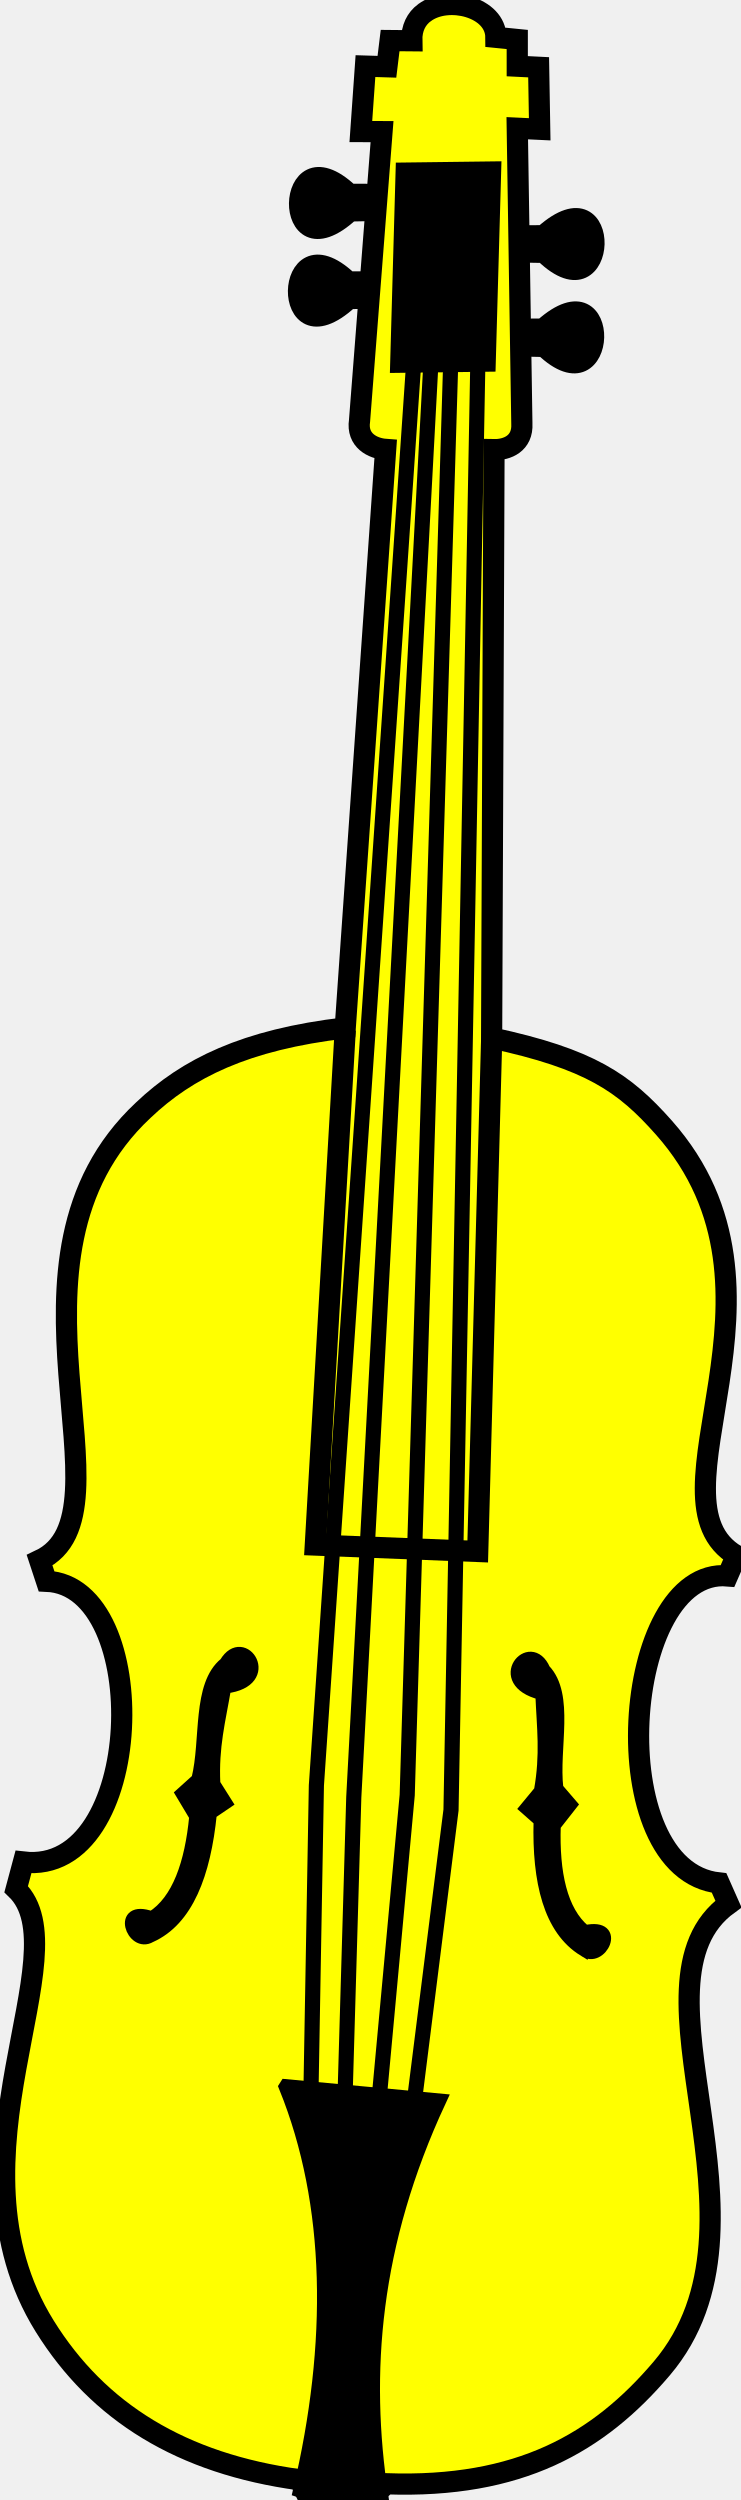
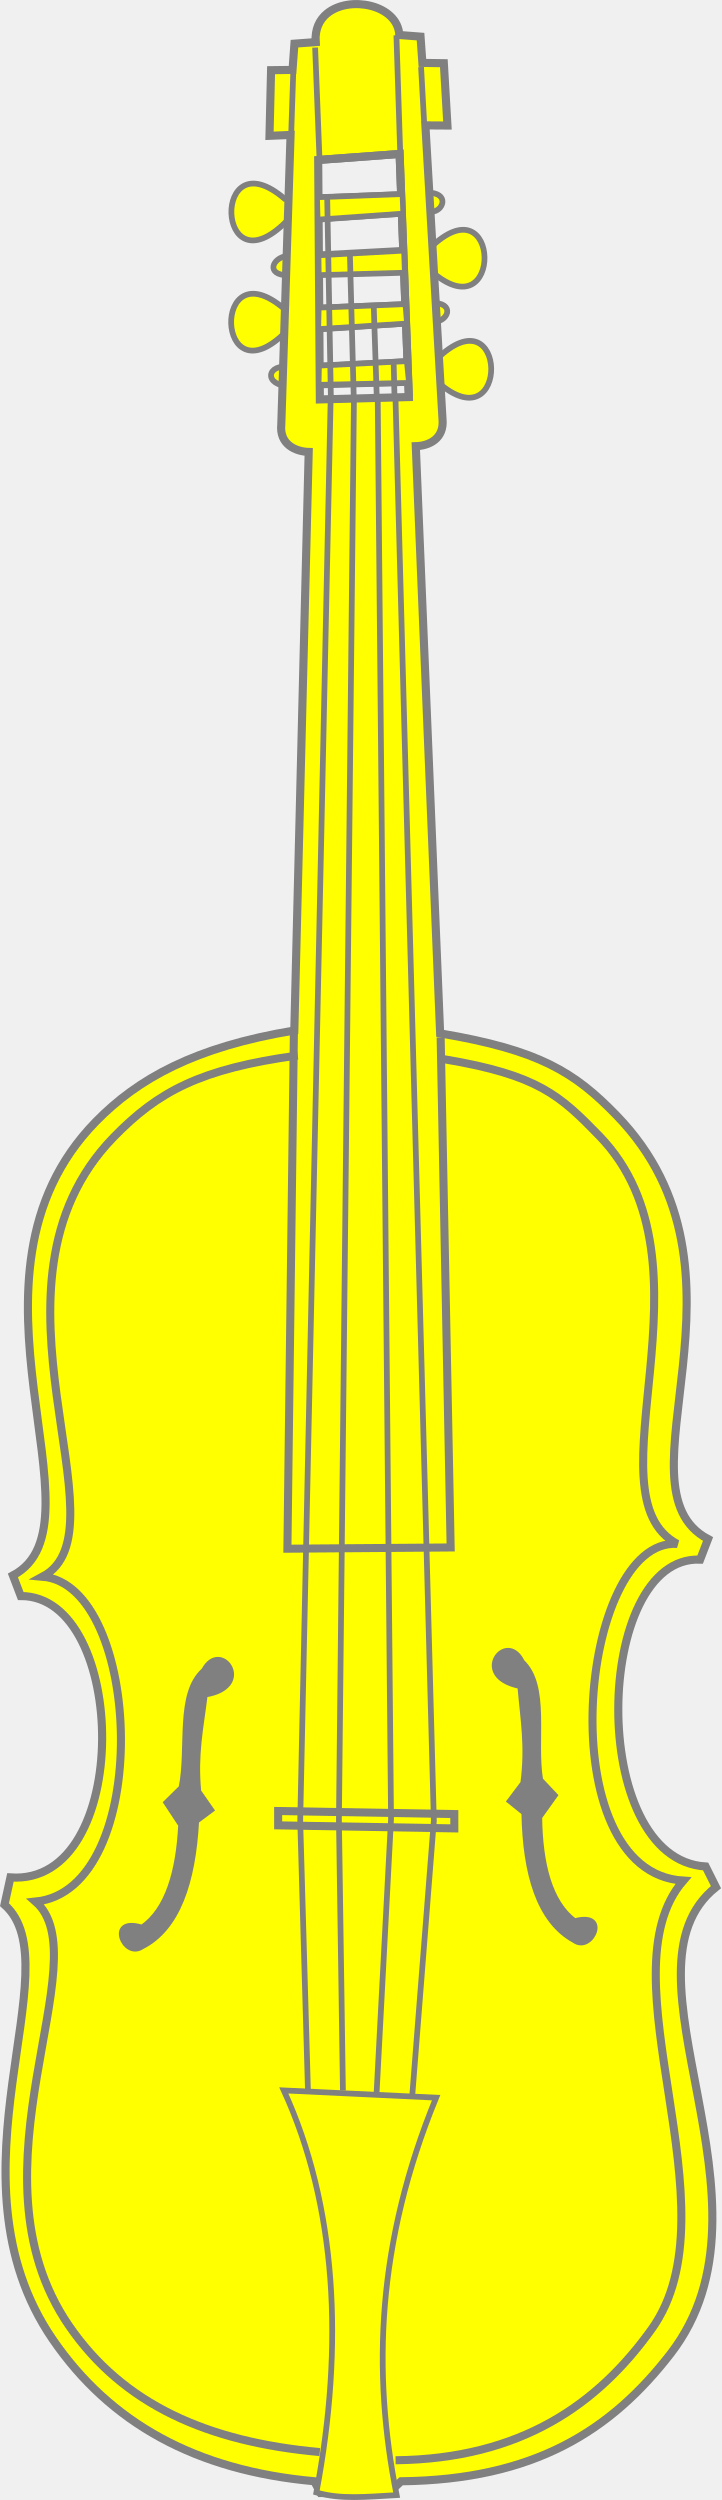
- <svg xmlns="http://www.w3.org/2000/svg" version="1.1" width="69.343" height="233.973" id="svg3073">
-   <defs id="defs3075" />
-   <g id="layer1">
-     <g id="g3067" style="fill-rule:evenodd">
-       <g id="layer2-7" style="display:inline">
-         <path d="m32.81,17.9 13.76,0.067   c1.642,0.28 0.966,1.771 -0.048,1.767   l-13.66,0.289   c-6.952,6.369 -6.656,-8.327 -0.06,-2.123   z " id="path25" style="fill:#000000;stroke:#000000;stroke-width:1.417" />
-         <path d="m32.71,26.1 13.76,0.067   c2.33,-0.008 1.543,1.955 -0.048,1.767   l-13.66,0.289   c-6.952,6.369 -6.656,-8.327 -0.06,-2.123   z " id="path27" style="fill:#000000;stroke:#000000;stroke-width:1.417" />
-         <path d="m50.81,23.9 -13.76,-0.238   c-1.808,-0.33 -0.789,-1.843 0.506,-1.778   l13.22,-0.107   c7.031,-6.282 6.552,8.409 0.034,2.124   z " id="path29" style="fill:#000000;stroke:#000000;stroke-width:1.417" />
-         <path d="M50.71,32.7 37.01,32.4   c-2.652,-0.127 -2.178,-2.34 0.07,-1.766   l13.66,-0.12   c7.031,-6.282 6.552,8.409 0.034,2.124   z " id="path31" style="fill:#000000;stroke:#000000;stroke-width:1.417" />
-         <path d="m38.11,16.4 -1.097,17.55 8.571,-0.121 0.538,-17.97   L38.11,16.4   z " id="path4183" style="fill:#e20909;stroke:#000000;stroke-width:1.984" />
-         <path d="m38.11,16.4 8.012,-0.54 -0.538,17.97   L37.01,34 38.11,16.4   z " id="path4181" style="fill:#ffffff;stroke:#000000;stroke-width:1.984" />
-         <path d="m39.71,1.196   c-0.73,0.551 -1.202,1.412 -1.171,2.619   L36.51,3.796   l-0.299,2.453 -2.008,-0.062 -0.432,6.126 1.983,0.006 -2.105,27.05   c-0.279,1.864 1.238,2.602 2.445,2.691   L32.31,96.2   C22.91,97.3 17.51,100 13.41,103.9   c-14.99,14.01 -0.34,37.72 -9.702,42.13   l0.645,1.958   c10.07,0.424 9.331,27.62 -2.16,26.28   l-0.679,2.533   c6.213,5.99 -7.184,25.05 2.668,40.9 5.014,8.068 12.83,12.88 23.86,14.38   l0.549,1.124 6.363,0.294 1.225,-1.043   c12.43,0.428 19.83,-3.818 25.75,-10.79 11.6,-13.66 -3.974,-36.07 6.245,-43.47   l-0.873,-1.971   c-11.11,-1.175 -9.165,-29.59 0.792,-28.74   l0.826,-1.894   c-8.909,-5.262 6.827,-24.7 -6.789,-40.06 -3.733,-4.21 -6.901,-6.412 -16.12,-8.398   l0.224,-55.05   c1.21,0.024 2.709,-0.56 2.606,-2.442   L48.41,12 50.51,12.1 50.41,6.296 48.41,6.196 48.41,3.696 46.41,3.496   c-0.01,-2.839 -4.494,-3.96 -6.683,-2.307   z M38.01,16.2 45.91,16.1 45.41,33.8 37.51,33.9 38.01,16.2   z " id="path51" style="fill:#ffff00;stroke:#000000;stroke-width:1.984" />
-         <path d="M46.01,97.4 44.71,145.2 29.51,144.6 32.31,96.4   " id="polyline63" style="fill:none;stroke:#000000;stroke-width:1.984;stroke-opacity:1" />
-         <path d="M39.81,18 29.61,167.1 29.11,195.4   " id="polyline73" style="fill:none;stroke:#000000;stroke-width:1.417;stroke-opacity:1" />
-         <path d="m14.11,181.3   c3.475,-1.552 5.116,-5.895 5.684,-11.55   l1.474,-0.999 -1.146,-1.816   c-0.168,-3.491 0.481,-5.828 1.01,-8.947 4.832,-0.584 1.678,-5.376 -0.1,-2.383 -2.583,2.095 -1.714,7.23 -2.618,10.88   l-1.507,1.358 1.301,2.177   c-0.417,4.351 -1.605,7.817 -4.02,9.347 -3.346,-1.191 -1.865,3.006 -0.076,1.931   z " id="path55" style="fill:#000000;stroke:#000000;stroke-opacity:1" />
-         <path d="m54.61,182.6   c-3.25,-1.98 -4.326,-6.496 -4.173,-12.18   l-1.335,-1.178 1.368,-1.656   c0.61,-3.441 0.263,-5.842 0.134,-9.003 -4.719,-1.192 -0.983,-5.545 0.402,-2.352 2.297,2.406 0.782,7.389 1.217,11.12   l1.323,1.539 -1.566,1.995   c-0.139,4.369 0.6,7.957 2.801,9.782 3.47,-0.757 1.469,3.218 -0.17,1.925   z " id="path57" style="fill:#000000;stroke:#000000;stroke-opacity:1" />
-         <path d="m26.81,195.3 14.22,1.329   c-6.197,13.35 -7.15,25.46 -5.39,37.03 -2.822,0.026 -5.267,0.185 -7.501,-0.591 3.243,-13.72 3.103,-26.79 -1.334,-37.76   z " id="path59" style="fill:#000000;stroke:#000000;stroke-width:1.417;stroke-opacity:1" />
-         <path d="M32.31,195.6 33.11,168.2 40.81,25   " id="polyline75" style="fill:none;stroke:#000000;stroke-width:1.417;stroke-opacity:1" />
-         <path d="M42.51,23.1 38.11,168 35.51,196.1   " id="polyline77" style="fill:none;stroke:#000000;stroke-width:1.417;stroke-opacity:1" />
-         <path d="M38.81,196.4 42.21,169.4 44.81,29.1   " id="polyline79" style="fill:none;stroke:#000000;stroke-width:1.417;stroke-opacity:1" />
-         <path d="M37.81,19 46.21,19   " id="path4191" style="fill:none;stroke:#000000;stroke-width:6;stroke-linecap:butt;stroke-linejoin:miter;stroke-miterlimit:4;stroke-opacity:1;stroke-dasharray:none" />
-         <path d="M37.71,22.8 46.11,22.8   " id="use4193" style="fill:none;stroke:#000000;stroke-width:6;stroke-linecap:butt;stroke-linejoin:miter;stroke-miterlimit:4;stroke-opacity:1;stroke-dasharray:none" />
-         <path d="M38.01,27.3 46.41,27.3   " id="use4195" style="fill:none;stroke:#000000;stroke-width:6;stroke-linecap:butt;stroke-linejoin:miter;stroke-miterlimit:4;stroke-opacity:1;stroke-dasharray:none" />
-         <path d="M37.41,30.4 45.81,30.4   " id="use4197" style="fill:none;stroke:#000000;stroke-width:6;stroke-linecap:butt;stroke-linejoin:miter;stroke-miterlimit:4;stroke-opacity:1;stroke-dasharray:none" />
-       </g>
-     </g>
+ <svg xmlns="http://www.w3.org/2000/svg" xml:space="preserve" width="177.794" height="616.448" shape-rendering="geometricPrecision" text-rendering="geometricPrecision" image-rendering="optimizeQuality" fill-rule="evenodd" clip-rule="evenodd" viewBox="0 0 177.794 616.448" version="1.0" id="svg2136">
+   <defs id="defs2140">
+   
+   
+   
+   
+   
+   
+   
+   
+   
+   
+   
+   
+   
+   
+   
+   
+   
+   
+   
+   
+   
+   
+   
+   
+   
+   
+   
+   
+   
+   
+   
+   
+   
+   
+   
+   
+   
+   
+   
+   
+   
+   
+   
+   
+   
+   
+   
+   
+   
+   
+   
+   
+   
+  </defs>
+   <g id="g2230" transform="rotate(-37.92428,246.8411,568.9705)">
+     <path fill="#bf9f4f" stroke="#000000" stroke-width="1.417" d="m 427.073,50.258 29.46,21.087 c 3.101,3.101 -0.62,5.272 -2.791,3.721 l -29.771,-20.157 c -24.622,3.101 -1.626,-28.013 3.101,-4.652 z" id="path2051" style="fill:#ffff00;stroke:#808080" />
+     <path fill="#bf9f4f" stroke="#000000" stroke-width="1.417" d="m 410.327,71.656 29.46,21.087 c 5.016,3.529 0.338,6.547 -2.791,3.721 l -29.771,-20.157 c -24.622,3.101 -1.626,-28.013 3.101,-4.652 z" id="path2053" style="fill:#ffff00;stroke:#808080" />
+     <path fill="#bf9f4f" stroke="#000000" stroke-width="1.417" d="M 444.598,86.477 415.401,65.026 c -3.382,-3.459 1.109,-5.159 3.792,-3.05 l 28.563,19.889 c 24.659,-2.795 1.278,28.031 -3.159,4.613 z" id="path2055" style="fill:#ffff00;stroke:#808080" />
+     <path fill="#bf9f4f" stroke="#000000" stroke-width="1.417" d="M 429.06,109.099 399.863,87.647 c -5.503,-4.306 -1.118,-8.341 2.837,-3.686 l 29.518,20.525 c 24.659,-2.795 1.278,28.031 -3.159,4.613 z" id="path2057" style="fill:#ffff00;stroke:#808080" />
+     <path id="path2077" d="m 463.357,20.629 c -2.406,0.073 -4.735,1.196 -6.506,3.836 l -4.367,-2.908 -4.355,4.814 -4.213,-3.199 -10.254,12.527 4.23,3.023 -45.682,54.912 c -3.436,3.579 -1.29,7.468 1.166,9.496 l -90.48,110.352 c -21.806,-11.855 -37.73,-14.347 -52.404,-12.35 -53.529,7.287 -58.108,80.484 -84.918,75.699 l -1.594,5.195 c 20.979,16.231 -22.008,73.533 -44.65,53.172 l -5.291,4.393 c 4.23,22.319 -53.536,42.88 -56.498,91.922 -1.508,24.958 7.952,47.159 29.373,67.174 l -0.547,3.258 13.24,10.299 4.201,-0.383 c 26.05,19.834 48.402,21.996 71.721,16.025 45.699,-11.701 46.332,-83.517 79.555,-83.881 l 1.121,-5.576 c -22.064,-19.422 25.349,-77.509 45.441,-60.529 l 4.656,-2.803 c -11.129,-24.856 52.273,-42.665 46.395,-96.367 -1.611,-14.722 -5.091,-24.297 -21.869,-42.588 l 84.252,-117.9 c 2.563,1.892 6.687,2.94 9.328,-1.26 l 41.158,-59.686 4.268,3.373 L 478.578,48 l -4.123,-3.314 3.617,-5.391 -3.879,-3.533 c 4.298,-6.113 -3.619,-15.351 -10.836,-15.133 z m -23.881,27.148 16.746,11.164 -35.041,48.688 -17.676,-13.025 z" style="fill:#ffff00;stroke:#808080;stroke-width:2" />
+     <path fill="none" stroke="#644d36" stroke-width="1.984" d="m 327.735,241.832 c 15.867,17.298 16.995,24.501 18.519,38.424 4.629,43.654 -57.191,67.629 -46.666,91.136 -18.227,-16.15 -74.898,44.367 -49.86,66.406 -30.377,5.984 -39.184,72.085 -74.126,82.43 -21.827,6.462 -45.052,5.462 -69.687,-13.295 M 92.417,493.855 c -20.259,-18.928 -31.064,-38.996 -29.638,-62.598 2.801,-46.379 61.773,-66.445 57.772,-87.553 24.807,15.594 68.813,-45.331 50.598,-62.144 24.114,4.215 29.71,-67.62 80.308,-74.69 15.739,-2.199 27.387,-0.153 48.319,11.989" id="path2079" style="stroke:#808080" />
+     <path fill="#644d36" d="m 134.329,368.742 c 9.823,1.954 19.957,-4.878 29.781,-16.156 l 4.685,0.097 0.3,-5.645 c 4.95,-7.754 9.901,-11.787 15.782,-17.68 11.267,6.099 11.784,-8.993 3.411,-5.272 -8.737,0.569 -14.682,12.923 -22.178,19.384 l -5.304,0.624 -0.52,6.656 c -7.516,8.711 -15.341,14.347 -22.856,13.961 -5.375,-7.649 -8.58,3.618 -3.101,4.031 z" id="path2081" style="fill:#808080;stroke:#808080" />
+     <path fill="#644d36" d="m 219.302,432.936 c -3.967,-9.197 0.593,-20.536 9.564,-32.503 l -1.075,-4.561 5.457,-1.475 c 6.546,-6.464 9.454,-12.149 13.985,-19.133 -8.322,-9.741 6.327,-13.405 4.441,-4.439 1.272,8.662 -9.563,17.062 -14.312,25.744 l 0.499,5.317 -6.399,1.901 c -6.945,9.172 -10.818,18.005 -8.867,25.272 8.605,3.655 -1.742,9.147 -3.293,3.876 z" id="path2083" style="fill:#808080;stroke:#808080" />
+     <path fill="#bf9f4f" stroke="#644d36" stroke-width="1.417" d="m 140.221,418.049 28.53,24.499 c -33.629,19.251 -54.092,43.801 -67.914,71.325 -6.099,-4.238 -11.594,-7.617 -15.212,-12.682 27.839,-24.531 47.431,-52.823 54.596,-83.142 z" id="path2085" style="fill:#ffff00;stroke:#808080" />
+     <polygon fill="none" stroke="#644d36" stroke-width="1.984" points="215.268,390.139 213.097,392.93 179.295,365.641 181.466,362.85 " id="polygon2087" style="stroke:#808080" />
+     <polyline fill="none" stroke="#644d36" stroke-width="1.984" points="330.319,237.002 254.962,337.731 223.02,313.232 302.376,213.98 " id="polyline2089" style="stroke:#808080" />
+     <line fill="none" stroke="#644d36" stroke-width="1.417" x1="438.547" y1="38.172" x2="447.859" y2="27.008" id="line2091" style="fill:#ffff00;stroke:#808080" />
+     <line fill="none" stroke="#644d36" stroke-width="1.417" x1="440.106" y1="47.467" x2="455.913" y2="25.449" id="line2093" style="fill:#ffff00;stroke:#808080" />
+     <line fill="none" stroke="#644d36" stroke-width="1.417" x1="456.86" y1="58.338" x2="473.59" y2="35.373" id="line2095" style="fill:#ffff00;stroke:#808080" />
+     <line fill="none" stroke="#644d36" stroke-width="1.417" x1="465.82" y1="56.46" x2="473.573" y2="45.288" id="line2097" style="fill:#ffff00;stroke:#808080" />
+     <polyline fill="none" stroke="#644d36" stroke-width="1.417" points="405.675,96.155 184.257,368.121 144.873,421.771 " id="polyline2099" style="stroke:#808080" />
+     <polyline fill="none" stroke="#644d36" stroke-width="1.417" points="151.695,427.042 192.009,373.703 410.172,99.721 " id="polyline2101" style="stroke:#808080" />
+     <polyline fill="none" stroke="#644d36" stroke-width="1.417" points="414.899,103.204 202.221,381.5 157.545,433.002 " id="polyline2103" style="stroke:#808080" />
+     <polyline fill="none" stroke="#644d36" stroke-width="1.417" points="164.37,438.587 210.288,388.326 418.622,105.531 " id="polyline2105" style="stroke:#808080" />
+     <polyline fill="none" stroke="#000000" stroke-width="1.984" points="421.181,107.629 456.223,58.941 439.477,47.777 " id="polyline2109" style="stroke:#808080" />
+     <polygon fill="#bf9f4f" points="430.477,59.415 433.769,54.961 450.554,67.065 447.725,70.992 " id="polygon2111" style="fill:#ffff00;stroke:#808080" />
+     <path fill="none" stroke="#000000" stroke-width="1.417" d="m 433.769,54.961 16.785,12.104 m -2.829,3.927 -17.247,-11.578" id="path2113" style="fill:#ffff00;stroke:#808080" />
+     <polygon fill="#bf9f4f" points="422.289,70.385 425.26,66.471 442.281,78.305 439.083,82.724 " id="polygon2115" style="fill:#ffff00;stroke:#808080" />
+     <polygon fill="#bf9f4f" points="414.006,80.793 417.362,76.692 434.438,88.914 431.798,92.945 " id="polygon2117" style="fill:#ffff00;stroke:#808080" />
+     <path fill="none" stroke="#000000" stroke-width="1.417" d="m 417.362,76.692 17.075,12.222 m -2.64,4.031 -17.793,-12.152" id="path2119" style="fill:#ffff00;stroke:#808080" />
+     <path fill="none" stroke="#000000" stroke-width="1.417" d="m 425.26,66.471 17.021,11.835 m -3.198,4.418 -16.794,-12.339" id="path2121" style="fill:#ffff00;stroke:#808080" />
+     <polygon fill="#bf9f4f" points="405.631,91.697 408.63,88.01 426.076,100.215 423.192,104.788 " id="polygon2123" style="fill:#ffff00;stroke:#808080" />
+     <line fill="none" stroke="#000000" stroke-width="1.417" x1="414.669" y1="103.132" x2="428.313" y2="84.37" id="line2125" style="fill:#ffff00;stroke:#808080" />
+     <line fill="none" stroke="#000000" stroke-width="1.417" x1="405.52" y1="96.465" x2="435.756" y2="56.15" id="line2127" style="fill:#ffff00;stroke:#808080" />
+     <line fill="none" stroke="#000000" stroke-width="1.417" x1="423.662" y1="98.325" x2="418.39" y2="105.458" id="line2129" style="fill:#ffff00;stroke:#808080" />
+     <line fill="none" stroke="#000000" stroke-width="1.417" x1="410.017" y1="99.876" x2="431.725" y2="70.415" id="line2131" style="fill:#ffff00;stroke:#808080" />
+     <path fill="none" stroke="#000000" stroke-width="1.417" d="M 423.192,104.788 405.63,91.698 m 3,-3.688 17.446,12.205" id="path2133" style="fill:#ffff00;stroke:#808080" />
  </g>
</svg>
